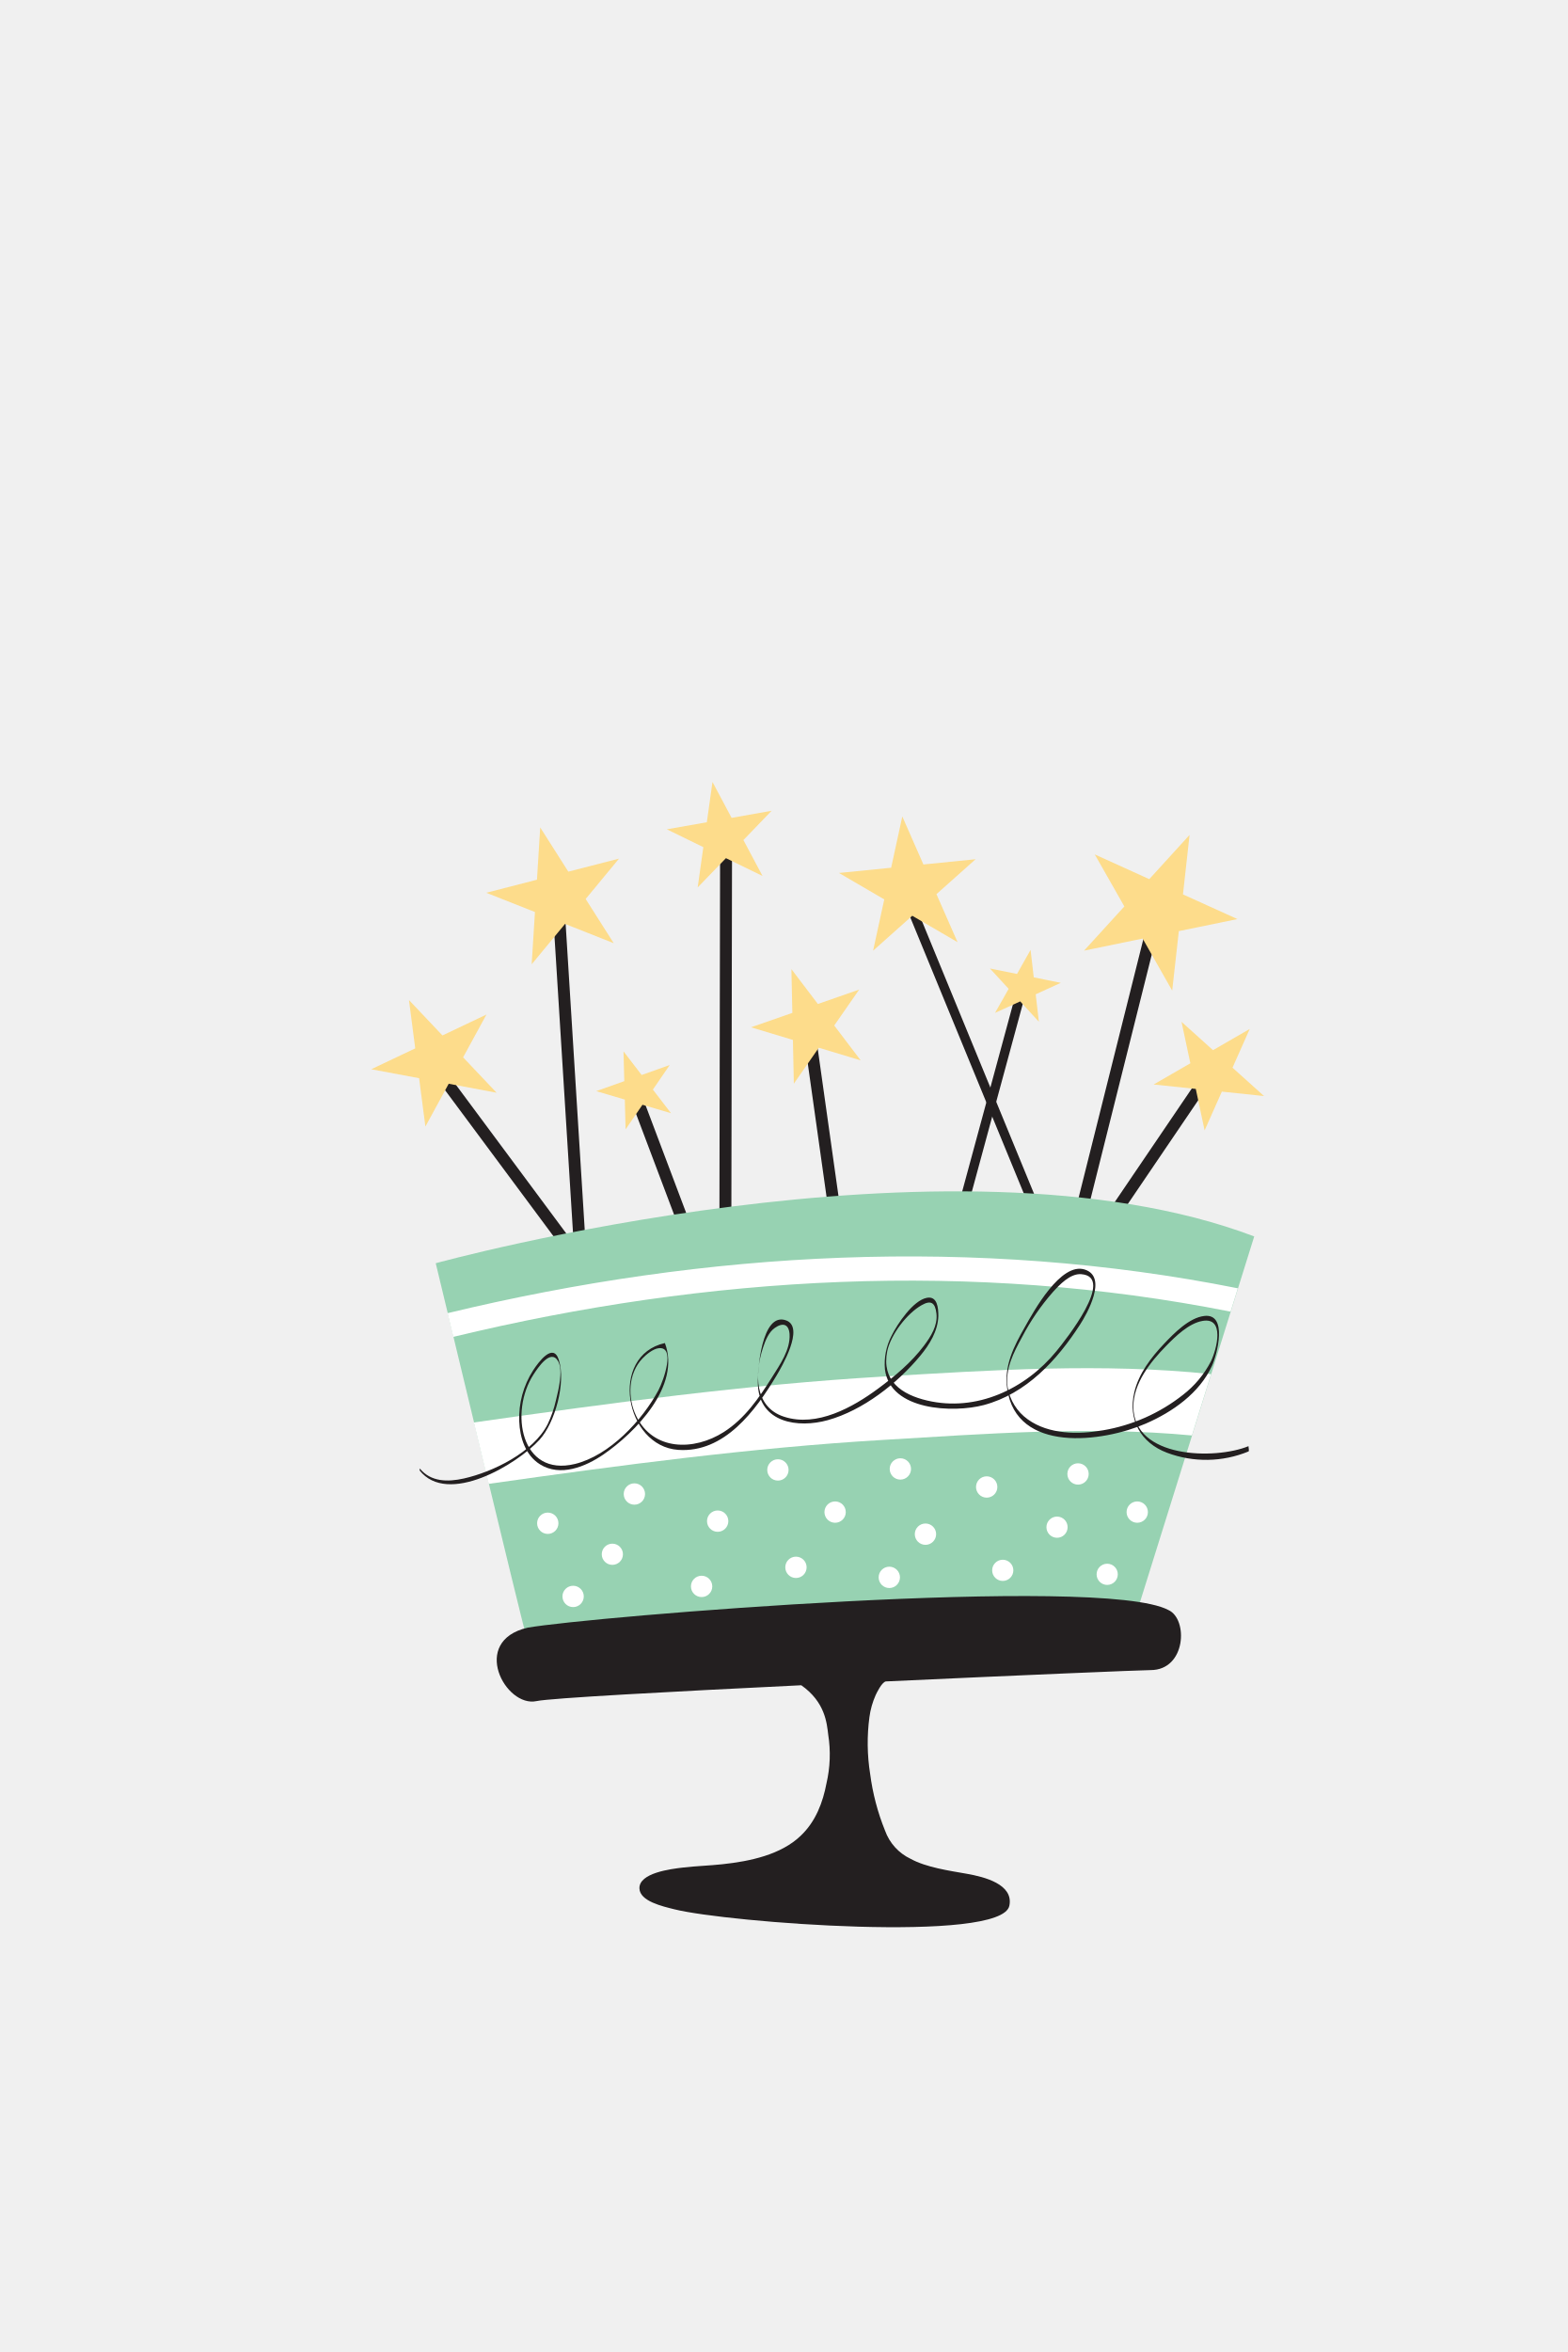
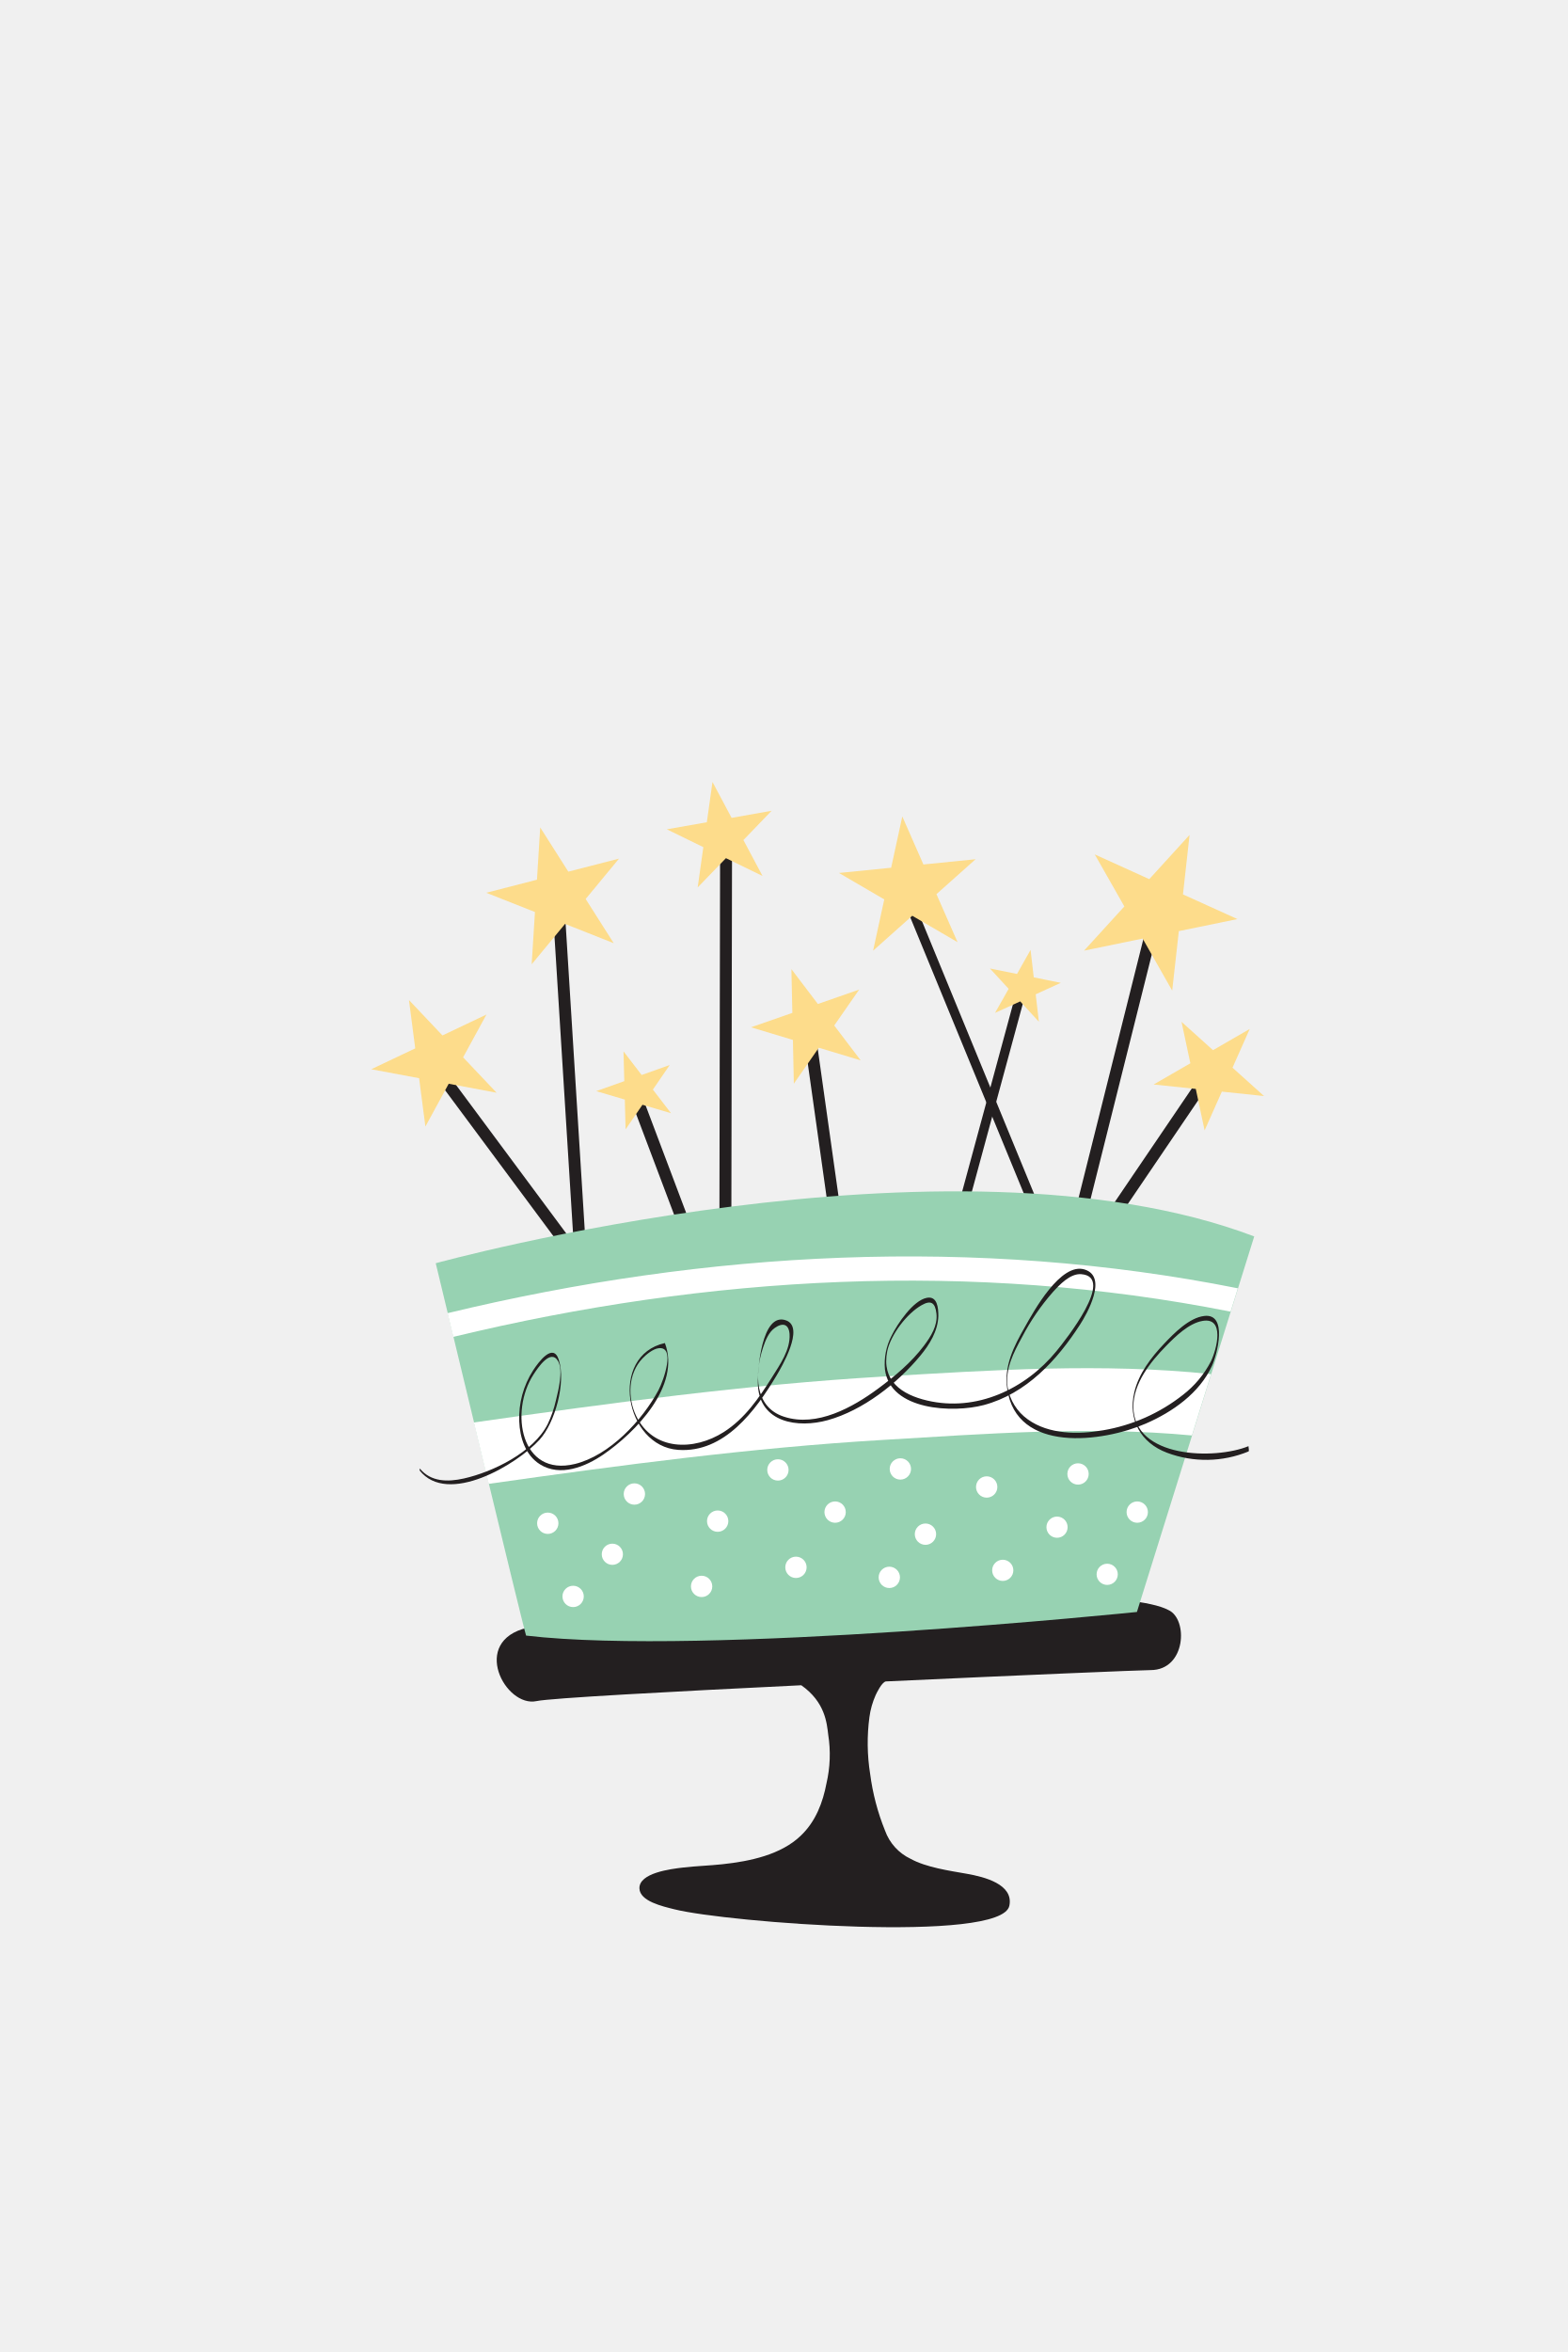
<svg xmlns="http://www.w3.org/2000/svg" id="card-3-1" viewBox="0 0 444 666">
-   <g id="card-3-1-cake">
-     <polygon points="207.12 352.49 203.74 352.4 203.95 238.27 207.33 238.36 207.12 352.49" fill="#231f20" />
-     <polygon points="247.08 406.87 243.72 407.26 227.81 294.24 231.16 293.85 247.08 406.87" fill="#231f20" />
-     <polygon points="167.52 378.9 164.15 378.87 156.41 255.02 159.79 255.05 167.52 378.9" fill="#231f20" />
-     <polygon points="193.76 394.23 191 396.17 122.96 304.54 125.72 302.59 193.76 394.23" fill="#231f20" />
-     <polygon points="301.57 368.65 298.32 367.75 326.05 257.03 329.3 257.94 301.57 368.65" fill="#231f20" />
-     <polygon points="221.66 415.86 218.47 416.97 178.18 310.19 181.37 309.08 221.66 415.86" fill="#231f20" />
-     <polygon points="278.24 401.6 275.49 399.64 339.59 305.2 342.33 307.17 278.24 401.6" fill="#231f20" />
-     <polygon points="298.67 352.16 296.2 353.11 256.08 255.56 258.56 254.61 298.67 352.16" fill="#231f20" />
-     <polygon points="262.45 384.62 259.9 383.88 287.51 282.08 290.06 282.83 262.45 384.62" fill="#231f20" />
-     <path d="M149,463.14c-1-3-25.59-105.44-25.59-105.44s145.84-40.22,231.81-7.59L322,456.45S199.53,469.07,149,463.14Z" fill="#97d2b2" />
-     <path d="M330.91,455.9c-18.91-10.08-163.85,1.89-181.49,5-16.39,3.78-6.3,22.68,2.52,20.79,3.94-.85,38-2.69,75-4.49,6.77,4.77,7.23,10.7,7.63,14a35.89,35.89,0,0,1-.5,13.8c-1,5.28-3,10.79-7.37,14.89-5.54,5.26-14.12,7.15-22.17,8-3.65.39-7.36.5-11,.92s-12.55,1.54-12.43,5.91c.1,3.65,6.54,5.08,9.89,5.92,14.79,3.73,92.66,9.73,94.88-1,1.25-6.08-7.06-8.18-12.08-9.06s-11.48-1.81-15.87-4.22a14.1,14.1,0,0,1-7.26-8,65,65,0,0,1-4.22-16.07,55.5,55.5,0,0,1-.2-16.08A22.59,22.59,0,0,1,248,480c.31-.67,1.69-3.57,2.86-3.88,37.87-1.76,72.66-3.21,75-3.21C335.94,472.92,336.57,458.43,330.91,455.9Z" fill="#231f20" />
-     <path d="M343,389.1c-30.79-3.23-62.13-1.14-92.92.69-38.82,2.3-77.38,7.51-115.87,13l4.2,17.38c37.1-5.26,74.25-10.22,111.67-12.44,28.86-1.71,58.5-4,87.5-1.26Z" fill="#fff" />
-     <path d="M126.77,371.84l1.61,6.71c72.2-17.43,147.08-21.65,220.15-7.14l2.06-6.61C276.35,350,200.15,354.14,126.77,371.84Z" fill="#fff" />
-     <path d="M118.81,416.33c7.93,10.17,27.64-1.66,34-8.65,4.39-4.81,7.53-16.12,5.45-22.64-1.6-5-5.77.69-7.27,3a24.86,24.86,0,0,0-3.93,14.43c.17,4.62,1.74,9.58,5.85,12.16,5.78,3.64,12.89.71,18-2.78,9-6.19,22-19.36,17.4-31.55l0,0c-15.92,3.58-11.38,29.2,3.78,30.25,13.09.91,21.92-11.13,27.85-21.06,1.35-2.27,8-13.55,2.79-15.57-7.08-2.74-8.3,14.57-8.07,18.44.62,10.45,11.26,12.15,19.81,9.77,9.94-2.77,19.67-10.38,26.16-18.22,2.66-3.21,5-7,5.13-11.27,0-2.25-.25-5.71-3.25-5.15-3.9.73-8.36,7.4-10,10.74a17.3,17.3,0,0,0-1.88,9.52c1.45,11.75,19.44,12.39,28,10.11,12.05-3.21,20.75-12.69,27.28-22.82,1.86-2.88,7.9-13.4,1.35-15.54-6.83-2.24-14.53,11.87-17,16.27-3.15,5.51-5.94,11-5,17.42,2.55,18.43,27.05,15.23,39.27,9.91,7.57-3.29,15.2-8.63,18.73-16.36,1.46-3.19,4.55-14.91-2.19-14.11-4.29.51-8.56,4.9-11.36,7.85-3.7,3.9-7.2,8.45-8.46,13.78-1.82,7.72,1.78,14.28,9.29,17.11A31.44,31.44,0,0,0,353.6,411c.27-.12-.06-1.47,0-1.5C344.13,413.39,321,413,321,398.32c0-6.63,4.82-12.66,9.23-17.16,2.66-2.72,6.45-6.46,10.38-7.13,6.3-1.09,4.06,7.93,2.33,11.48A28.46,28.46,0,0,1,335,395a50,50,0,0,1-22.55,10c-7,1.22-15.35,1.24-21.36-3.09a14,14,0,0,1-5.71-9.12c-.73-5.23,1.7-9.78,4.12-14.24a64.13,64.13,0,0,1,8.66-12.64c1.89-2.08,4.92-5.35,8.06-5.11,9.83.74-4.49,18.71-7,21.78-8.83,10.79-22.71,17.27-36.63,14-7.24-1.68-13-5.63-11.3-14,1-4.69,5.59-10.67,9.73-13,2.55-1.46,3.84-.83,4.2,2.37.39,3.41-1.57,6.48-3.55,9.12-3.54,4.71-8.22,8.62-12.94,12.11-7.21,5.33-17.35,11-26.62,8-8.52-2.7-8.44-12.29-6-19.6.64-1.94,1.57-4.32,3.3-5.54,2.28-1.62,4-1.13,4.21,1.72.27,4.43-2.72,8.63-5,12.28-3.7,5.87-7.68,11.67-13.64,15.47-8.42,5.36-20,5.39-24.81-4.58-2.48-5.17-2.3-12,1.82-16.31,1.06-1.1,2.93-2.64,4.52-2.85,4.87-.63,1.48,9,0,11.84-4.55,8.55-13.87,18.54-23.67,20.93-15.41,3.75-18.55-14.82-11.75-25.31,1.22-1.88,4.9-7.51,7-3.75,1.46,2.66.08,8.11-.65,11.09a31.54,31.54,0,0,1-2.33,6.7c-4,7.94-15.51,13.55-23.77,15.39-4.48,1-9.32,1-12.44-2.83,0,0-.1.39,0,.5Z" fill="#231f20" />
-     <circle cx="155.14" cy="431.33" r="3.02" fill="#fff" />
-     <circle cx="179.67" cy="423.05" r="3.02" fill="#fff" />
-     <path d="M176.43,440.11a3,3,0,1,1-3-3A3,3,0,0,1,176.43,440.11Z" fill="#fff" />
-     <circle cx="198.71" cy="449.21" r="3.02" fill="#fff" />
-     <circle cx="203.26" cy="430.73" r="3.02" fill="#fff" />
-     <circle cx="220.32" cy="416.23" r="3.02" fill="#fff" />
-     <circle cx="236.52" cy="428.17" r="3.02" fill="#fff" />
-     <circle cx="225.43" cy="443.81" r="3.02" fill="#fff" />
-     <circle cx="251.87" cy="446.65" r="3.02" fill="#fff" />
-     <circle cx="262.11" cy="434.42" r="3.02" fill="#fff" />
-     <circle cx="255" cy="415.95" r="3.02" fill="#fff" />
-     <circle cx="279.45" cy="421.06" r="3.02" fill="#fff" />
-     <circle cx="305.32" cy="417.37" r="3.02" fill="#fff" />
-     <path d="M302.37,432.44a3,3,0,1,1-3-3A3,3,0,0,1,302.37,432.44Z" fill="#fff" />
-     <path d="M287,444.66a3,3,0,1,1-3-3A3,3,0,0,1,287,444.66Z" fill="#fff" />
-     <path d="M316.58,445.79a3,3,0,1,1-3-3A3,3,0,0,1,316.58,445.79Z" fill="#fff" />
-     <circle cx="322.09" cy="428.17" r="3.02" fill="#fff" />
-     <circle cx="162.32" cy="452.05" r="3.02" fill="#fff" />
-     <polygon points="358 310.36 346.05 309.11 341.17 320.09 338.67 308.34 326.73 307.09 337.13 301.08 334.63 289.34 343.55 297.37 353.95 291.36 349.07 302.33 358 310.36" fill="#fddc8b" />
-     <polygon points="331.99 280.5 323.62 265.77 307.02 269.19 318.44 256.67 310.06 241.94 325.5 248.94 336.91 236.42 335.04 253.26 350.47 260.25 333.87 263.66 331.99 280.5" fill="#fddc8b" />
-     <polygon points="294.23 289.32 288.94 283.56 281.82 286.81 285.67 280 280.37 274.24 288.04 275.79 291.88 268.97 292.78 276.75 300.45 278.3 293.33 281.55 294.23 289.32" fill="#fddc8b" />
-     <polygon points="271.2 266.79 258.37 259.31 247.28 269.2 250.44 254.68 237.61 247.19 252.39 245.71 255.55 231.19 261.53 244.79 276.31 243.3 265.22 253.19 271.2 266.79" fill="#fddc8b" />
-     <polygon points="224.83 306.86 224.57 294.47 212.7 290.89 224.41 286.81 224.14 274.42 231.64 284.29 243.34 280.21 236.27 290.39 243.77 300.26 231.9 296.68 224.83 306.86" fill="#fddc8b" />
-     <polygon points="215.96 248.04 205.6 243 197.6 251.28 199.2 239.88 188.85 234.83 200.19 232.83 201.79 221.42 207.2 231.59 218.54 229.58 210.55 237.87 215.96 248.04" fill="#fddc8b" />
-     <polygon points="173.82 267.08 160.03 261.62 150.58 273.05 151.51 258.25 137.72 252.8 152.08 249.1 153 234.3 160.96 246.82 175.32 243.13 165.87 254.56 173.82 267.08" fill="#fddc8b" />
-     <polygon points="140.65 309.42 127.08 306.88 120.48 319 118.7 305.31 105.14 302.77 117.6 296.86 115.83 283.18 125.31 293.2 137.77 287.28 131.16 299.4 140.65 309.42" fill="#fddc8b" />
-     <polygon points="190.05 315.22 181.96 312.83 177.18 319.79 176.96 311.36 168.86 308.97 176.81 306.14 176.59 297.71 181.73 304.4 189.68 301.57 184.91 308.53 190.05 315.22" fill="#fddc8b" />
+   <g id="card-3-1-stuff">
+     <path id="card-3-1-dish" d="M330.91,455.9c-18.91-10.08-163.85,1.89-181.49,5-16.39,3.78-6.3,22.68,2.52,20.79,3.94-.85,38-2.69,75-4.49,6.77,4.77,7.23,10.7,7.63,14a35.89,35.89,0,0,1-.5,13.8c-1,5.28-3,10.79-7.37,14.89-5.54,5.26-14.12,7.15-22.17,8-3.65.39-7.36.5-11,.92s-12.55,1.54-12.43,5.91c.1,3.65,6.54,5.08,9.89,5.92,14.79,3.73,92.66,9.73,94.88-1,1.25-6.08-7.06-8.18-12.08-9.06s-11.48-1.81-15.87-4.22a14.1,14.1,0,0,1-7.26-8,65,65,0,0,1-4.22-16.07,55.5,55.5,0,0,1-.2-16.08A22.59,22.59,0,0,1,248,480c.31-.67,1.69-3.57,2.86-3.88,37.87-1.76,72.66-3.21,75-3.21C335.94,472.92,336.57,458.43,330.91,455.9Z" fill="#231f20" />
+     <g id="card-3-1-star-8">
+       <polygon points="278.24 401.6 275.49 399.64 339.59 305.2 342.33 307.17 278.24 401.6" fill="#231f20" />
+       <polygon points="358 310.36 346.05 309.11 341.17 320.09 338.67 308.34 326.73 307.09 337.13 301.08 334.63 289.34 343.55 297.37 353.95 291.36 349.07 302.33 358 310.36" fill="#fddc8b" />
+     </g>
+     <g id="card-3-1-star-7">
+       <polygon points="301.57 368.65 298.32 367.75 326.05 257.03 329.3 257.94 301.57 368.65" fill="#231f20" />
+       <polygon points="331.99 280.5 323.62 265.77 307.02 269.19 318.44 256.67 310.06 241.94 325.5 248.94 336.91 236.42 335.04 253.26 350.47 260.25 333.87 263.66 331.99 280.5" fill="#fddc8b" />
+     </g>
+     <g id="card-3-1-star-6">
+       <polygon points="262.45 384.62 259.9 383.88 287.51 282.08 290.06 282.83 262.45 384.62" fill="#231f20" />
+       <polygon points="294.23 289.32 288.94 283.56 281.82 286.81 285.67 280 280.37 274.24 288.04 275.79 291.88 268.97 292.78 276.75 300.45 278.3 293.33 281.55 294.23 289.32" fill="#fddc8b" />
+     </g>
+     <g id="card-3-1-star-5">
+       <polygon points="298.67 352.16 296.2 353.11 256.08 255.56 258.56 254.61 298.67 352.16" fill="#231f20" />
+       <polygon points="271.2 266.79 258.37 259.31 247.28 269.2 250.44 254.68 237.61 247.19 252.39 245.71 255.55 231.19 261.53 244.79 276.31 243.3 265.22 253.19 271.2 266.79" fill="#fddc8b" />
+     </g>
+     <g id="card-3-1-star-4">
+       <polygon points="247.08 406.87 243.72 407.26 227.81 294.24 231.16 293.85 247.08 406.87" fill="#231f20" />
+       <polygon points="224.83 306.86 224.57 294.47 212.7 290.89 224.41 286.81 224.14 274.42 231.64 284.29 243.34 280.21 236.27 290.39 243.77 300.26 231.9 296.68 224.83 306.86" fill="#fddc8b" />
+     </g>
+     <g id="card-3-1-star-3">
+       <polygon points="207.12 352.49 203.74 352.4 203.95 238.27 207.33 238.36 207.12 352.49" fill="#231f20" />
+       <polygon points="215.96 248.04 205.6 243 197.6 251.28 199.2 239.88 188.85 234.83 200.19 232.83 201.79 221.42 207.2 231.59 218.54 229.58 210.55 237.87 215.96 248.04" fill="#fddc8b" />
+     </g>
+     <g id="card-3-1-star-2">
+       <polygon points="167.52 378.9 164.15 378.87 156.41 255.02 159.79 255.05 167.52 378.9" fill="#231f20" />
+       <polygon points="173.82 267.08 160.03 261.62 150.58 273.05 151.51 258.25 137.72 252.8 152.08 249.1 153 234.3 160.96 246.82 175.32 243.13 165.87 254.56 173.82 267.08" fill="#fddc8b" />
+     </g>
+     <g id="card-3-1-star-1">
+       <polygon points="193.76 394.23 191 396.17 122.96 304.54 125.72 302.59 193.76 394.23" fill="#231f20" />
+       <polygon points="140.65 309.42 127.08 306.88 120.48 319 118.7 305.31 105.14 302.77 117.6 296.86 115.83 283.18 125.31 293.2 137.77 287.28 131.16 299.4 140.65 309.42" fill="#fddc8b" />
+     </g>
+     <g id="card-3-1-star-0">
+       <polygon points="221.66 415.86 218.47 416.97 178.18 310.19 181.37 309.08 221.66 415.86" fill="#231f20" />
+       <polygon points="190.05 315.22 181.96 312.83 177.18 319.79 176.96 311.36 168.86 308.97 176.81 306.14 176.59 297.71 181.73 304.4 189.68 301.57 184.91 308.53 190.05 315.22" fill="#fddc8b" />
+     </g>
+     <g id="card-3-1-cake">
+       <path d="M149,463.14c-1-3-25.59-105.44-25.59-105.44s145.84-40.22,231.81-7.59L322,456.45S199.53,469.07,149,463.14Z" fill="#97d2b2" />
+       <path d="M343,389.1c-30.79-3.23-62.13-1.14-92.92.69-38.82,2.3-77.38,7.51-115.87,13l4.2,17.38c37.1-5.26,74.25-10.22,111.67-12.44,28.86-1.71,58.5-4,87.5-1.26Z" fill="#fff" />
+       <path d="M126.77,371.84l1.61,6.71c72.2-17.43,147.08-21.65,220.15-7.14l2.06-6.61C276.35,350,200.15,354.14,126.77,371.84Z" fill="#fff" />
+       <path d="M118.81,416.33c7.93,10.17,27.64-1.66,34-8.65,4.39-4.81,7.53-16.12,5.45-22.64-1.6-5-5.77.69-7.27,3a24.86,24.86,0,0,0-3.93,14.43c.17,4.62,1.74,9.58,5.85,12.16,5.78,3.64,12.89.71,18-2.78,9-6.19,22-19.36,17.4-31.55l0,0c-15.92,3.58-11.38,29.2,3.78,30.25,13.09.91,21.92-11.13,27.85-21.06,1.35-2.27,8-13.55,2.79-15.57-7.08-2.74-8.3,14.57-8.07,18.44.62,10.45,11.26,12.15,19.81,9.77,9.94-2.77,19.67-10.38,26.16-18.22,2.66-3.21,5-7,5.13-11.27,0-2.25-.25-5.71-3.25-5.15-3.9.73-8.36,7.4-10,10.74a17.3,17.3,0,0,0-1.88,9.52c1.45,11.75,19.44,12.39,28,10.11,12.05-3.21,20.75-12.69,27.28-22.82,1.86-2.88,7.9-13.4,1.35-15.54-6.83-2.24-14.53,11.87-17,16.27-3.15,5.51-5.94,11-5,17.42,2.55,18.43,27.05,15.23,39.27,9.91,7.57-3.29,15.2-8.63,18.73-16.36,1.46-3.19,4.55-14.91-2.19-14.11-4.29.51-8.56,4.9-11.36,7.85-3.7,3.9-7.2,8.45-8.46,13.78-1.82,7.72,1.78,14.28,9.29,17.11A31.44,31.44,0,0,0,353.6,411c.27-.12-.06-1.47,0-1.5C344.13,413.39,321,413,321,398.32c0-6.63,4.82-12.66,9.23-17.16,2.66-2.72,6.45-6.46,10.38-7.13,6.3-1.09,4.06,7.93,2.33,11.48A28.46,28.46,0,0,1,335,395a50,50,0,0,1-22.55,10c-7,1.22-15.35,1.24-21.36-3.09a14,14,0,0,1-5.71-9.12c-.73-5.23,1.7-9.78,4.12-14.24a64.13,64.13,0,0,1,8.66-12.64c1.89-2.08,4.92-5.35,8.06-5.11,9.83.74-4.49,18.71-7,21.78-8.83,10.79-22.71,17.27-36.63,14-7.24-1.68-13-5.63-11.3-14,1-4.69,5.59-10.67,9.73-13,2.55-1.46,3.84-.83,4.2,2.37.39,3.41-1.57,6.48-3.55,9.12-3.54,4.71-8.22,8.62-12.94,12.11-7.21,5.33-17.35,11-26.62,8-8.52-2.7-8.44-12.29-6-19.6.64-1.94,1.57-4.32,3.3-5.54,2.28-1.62,4-1.13,4.21,1.72.27,4.43-2.72,8.63-5,12.28-3.7,5.87-7.68,11.67-13.64,15.47-8.42,5.36-20,5.39-24.81-4.58-2.48-5.17-2.3-12,1.82-16.31,1.06-1.1,2.93-2.64,4.52-2.85,4.87-.63,1.48,9,0,11.84-4.55,8.55-13.87,18.54-23.67,20.93-15.41,3.75-18.55-14.82-11.75-25.31,1.22-1.88,4.9-7.51,7-3.75,1.46,2.66.08,8.11-.65,11.09a31.54,31.54,0,0,1-2.33,6.7c-4,7.94-15.51,13.55-23.77,15.39-4.48,1-9.32,1-12.44-2.83,0,0-.1.39,0,.5Z" fill="#231f20" />
+       <circle cx="155.14" cy="431.33" r="3.02" fill="#fff" />
+       <circle cx="179.67" cy="423.05" r="3.02" fill="#fff" />
+       <path d="M176.43,440.11a3,3,0,1,1-3-3A3,3,0,0,1,176.43,440.11Z" fill="#fff" />
+       <circle cx="198.71" cy="449.21" r="3.02" fill="#fff" />
+       <circle cx="203.26" cy="430.73" r="3.02" fill="#fff" />
+       <circle cx="220.32" cy="416.23" r="3.02" fill="#fff" />
+       <circle cx="236.52" cy="428.17" r="3.02" fill="#fff" />
+       <circle cx="225.43" cy="443.81" r="3.02" fill="#fff" />
+       <circle cx="251.87" cy="446.65" r="3.02" fill="#fff" />
+       <circle cx="262.11" cy="434.42" r="3.02" fill="#fff" />
+       <circle cx="255" cy="415.95" r="3.02" fill="#fff" />
+       <circle cx="279.45" cy="421.06" r="3.02" fill="#fff" />
+       <circle cx="305.32" cy="417.37" r="3.02" fill="#fff" />
+       <path d="M302.37,432.44a3,3,0,1,1-3-3A3,3,0,0,1,302.37,432.44Z" fill="#fff" />
+       <path d="M287,444.66a3,3,0,1,1-3-3A3,3,0,0,1,287,444.66Z" fill="#fff" />
+       <path d="M316.58,445.79a3,3,0,1,1-3-3A3,3,0,0,1,316.58,445.79Z" fill="#fff" />
+       <circle cx="322.09" cy="428.17" r="3.02" fill="#fff" />
+       <circle cx="162.32" cy="452.05" r="3.02" fill="#fff" />
+     </g>
  </g>
</svg>
